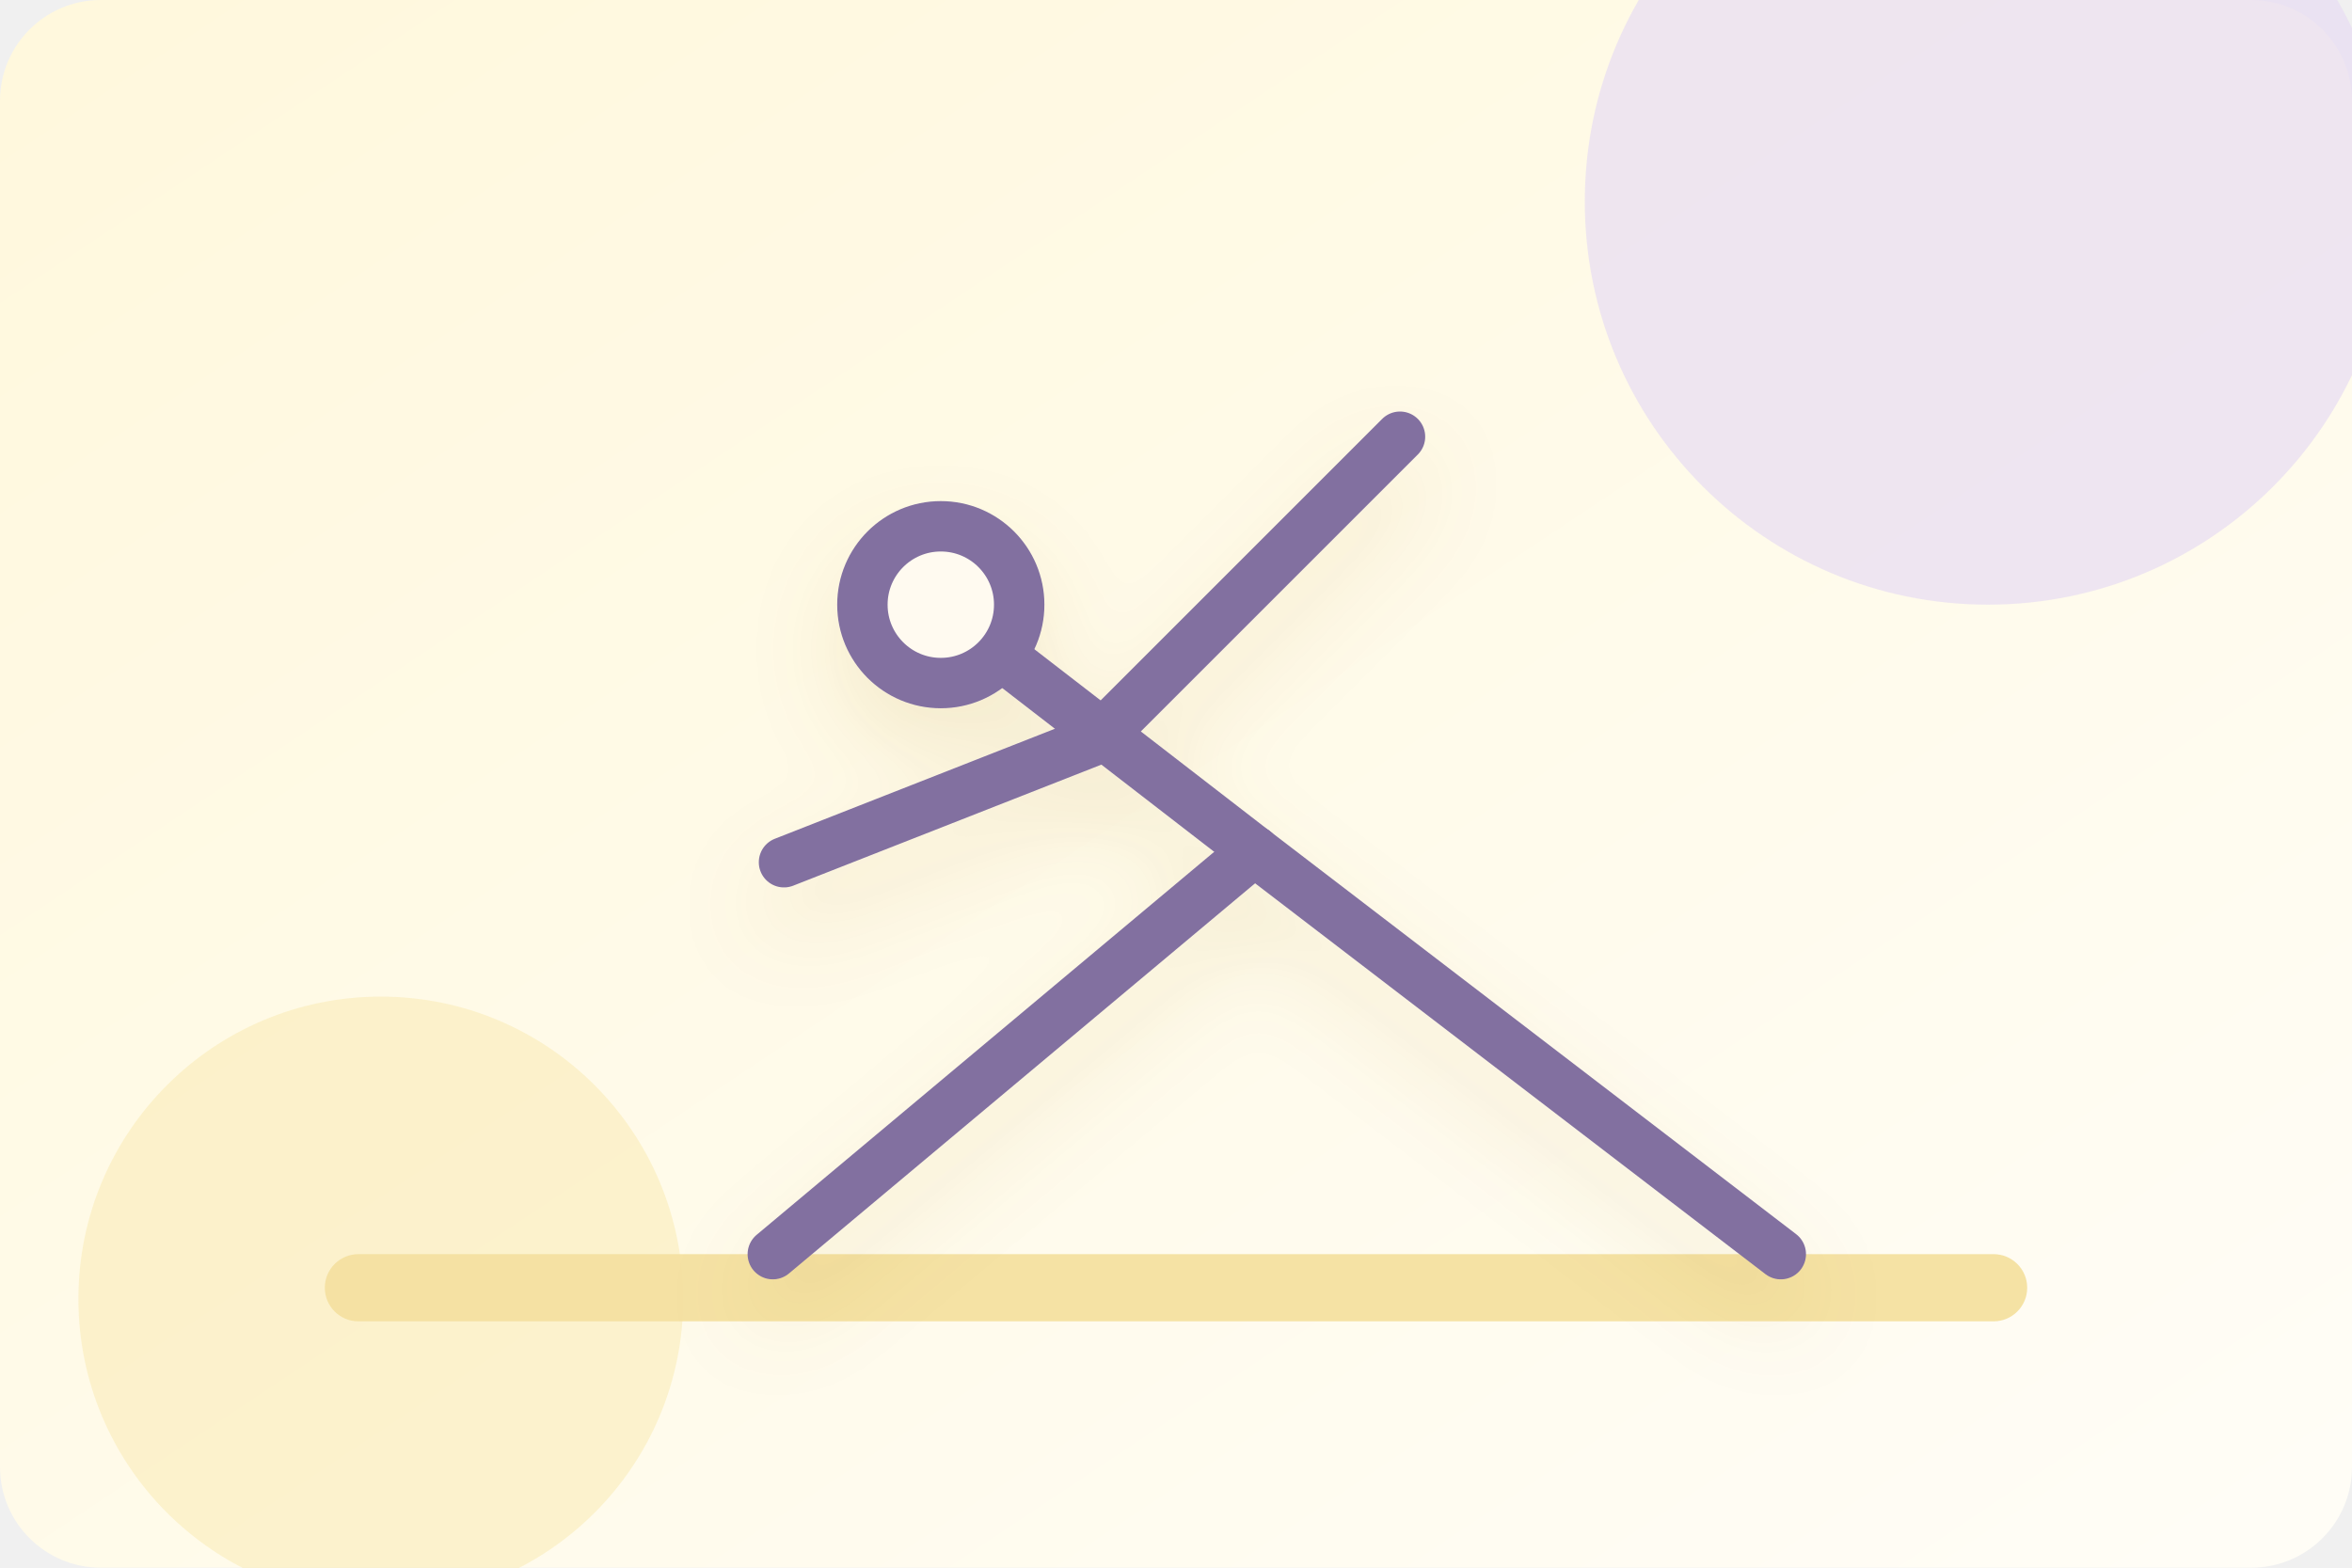
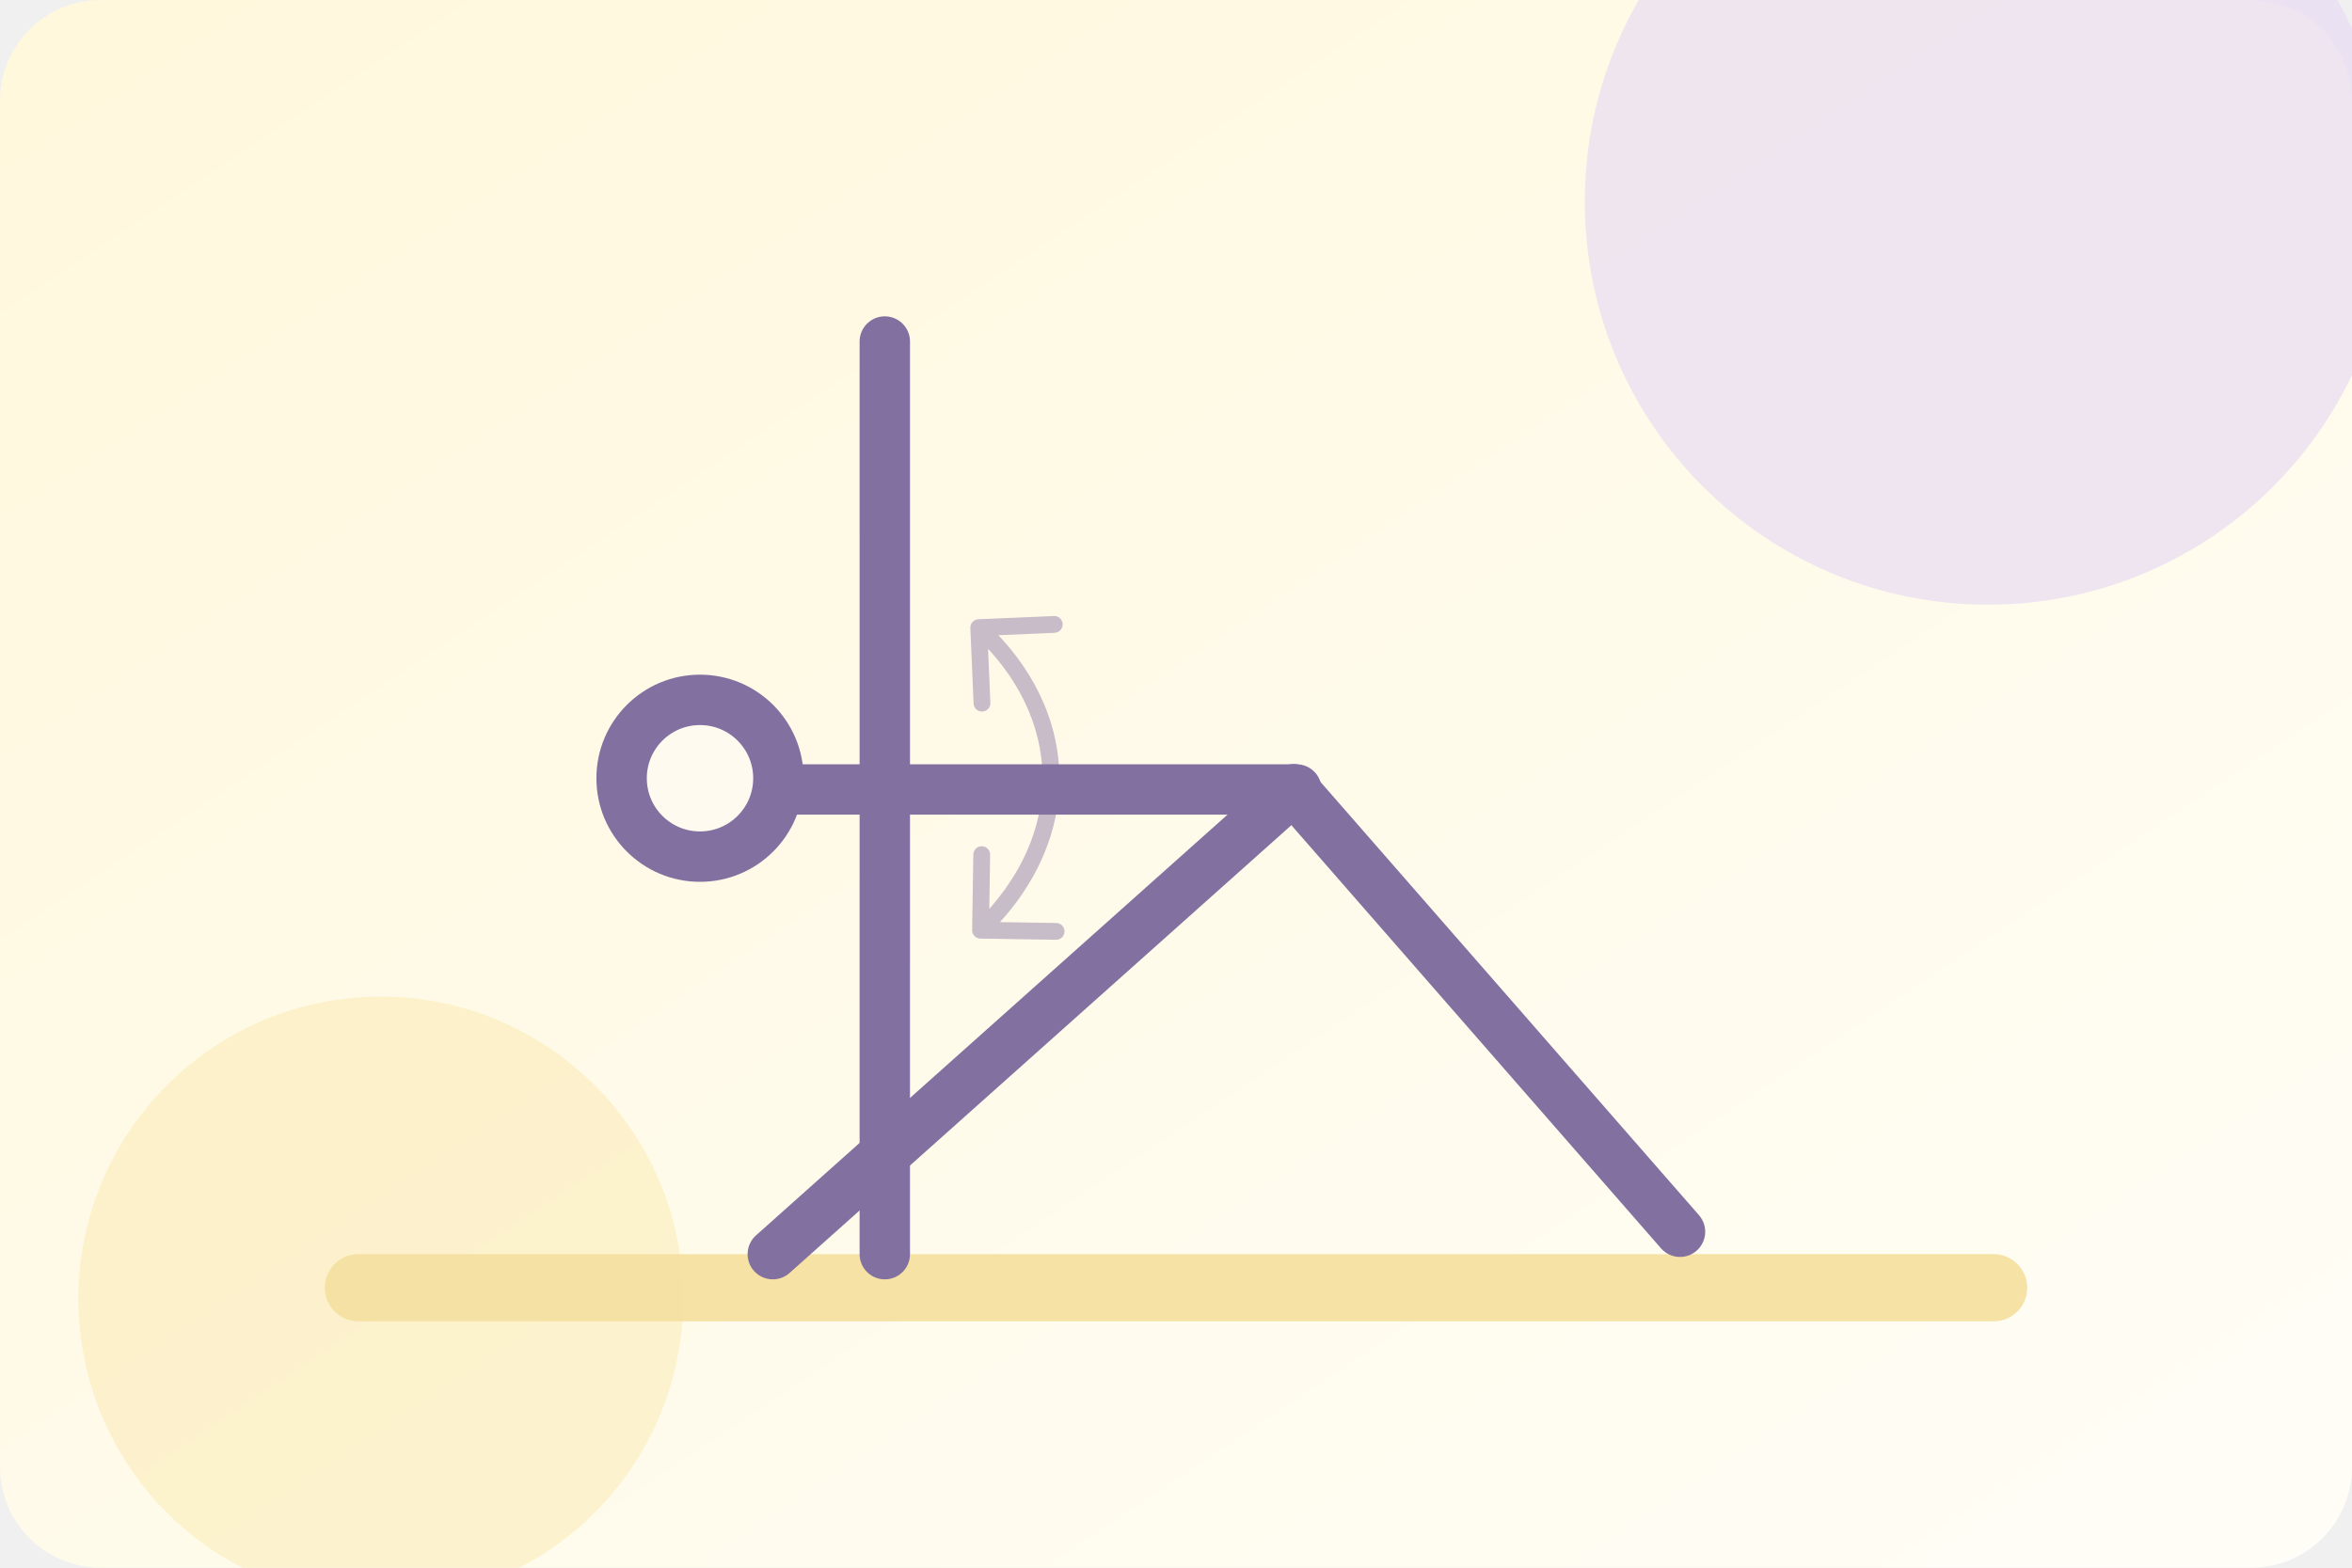
- <svg xmlns="http://www.w3.org/2000/svg" width="420" height="280" viewBox="0 0 420 280" role="img" aria-label="Parivrtta Trikonasana">
+ <svg xmlns="http://www.w3.org/2000/svg" width="420" height="280" viewBox="0 0 420 280" fill="none">
+   <g clip-path="url(#clip0_175_84)">
+     <path d="M402 0H18C8.059 0 0 8.059 0 18V262C0 271.941 8.059 280 18 280H402C411.941 280 420 271.941 420 262V18C420 8.059 411.941 0 402 0Z" fill="url(#paint0_linear_175_84)" />
+     <path opacity="0.72" d="M355 108C394.765 108 427 75.764 427 36C427 -3.764 394.765 -36 355 -36C315.235 -36 283 -3.764 283 36C283 75.764 315.235 108 355 108Z" fill="#E8DDF2" />
+     <path opacity="0.44" d="M68 286C97.823 286 122 261.823 122 232C122 202.177 97.823 178 68 178C38.177 178 14 202.177 14 232C14 261.823 38.177 286 68 286Z" fill="#F8E7A7" />
+     <path opacity="0.95" d="M356 224H64C60.686 224 58 226.686 58 230C58 233.314 60.686 236 64 236H356C359.314 236 362 233.314 362 230C362 226.686 359.314 224 356 224Z" fill="#F4E1A1" />
+     <path d="M125 153C132.732 153 139 146.732 139 139C139 131.268 132.732 125 125 125C117.268 125 111 131.268 111 139C111 146.732 117.268 153 125 153Z" fill="#FFFAF0" stroke="#8270A0" stroke-width="9" stroke-linecap="round" stroke-linejoin="round" />
+     <path d="M142 141L231.5 141" stroke="#8270A0" stroke-width="9" stroke-linecap="round" stroke-linejoin="round" />
+     <path d="M231 141L138 224" stroke="#8270A0" stroke-width="9" stroke-linecap="round" stroke-linejoin="round" />
+     <path d="M231 141L300 220" stroke="#8270A0" stroke-width="9" stroke-linecap="round" stroke-linejoin="round" />
+     <path d="M158 61V224" stroke="#8270A0" stroke-width="9" stroke-linecap="round" stroke-linejoin="round" />
+     <path opacity="0.45" d="M174.71 110.605C173.882 110.64 173.24 111.34 173.276 112.168L173.856 125.655C173.891 126.483 174.591 127.125 175.419 127.09C176.246 127.054 176.888 126.354 176.853 125.526L176.337 113.538L188.326 113.022C189.154 112.986 189.796 112.287 189.76 111.459C189.725 110.631 189.025 109.989 188.197 110.025L174.71 110.605ZM173.596 166.116C173.583 166.944 174.244 167.626 175.072 167.639L188.571 167.852C189.399 167.865 190.081 167.204 190.094 166.376C190.107 165.548 189.446 164.866 188.618 164.853L176.619 164.663L176.809 152.665C176.822 151.836 176.161 151.154 175.333 151.141C174.504 151.128 173.822 151.789 173.809 152.617L173.596 166.116ZM174.774 112.103L173.76 113.209C181.839 120.622 186.023 129.567 186.174 138.599C186.324 147.626 182.448 156.927 174.052 165.062L175.096 166.139L176.14 167.217C185.04 158.593 189.339 148.525 189.173 138.549C189.007 128.577 184.382 118.883 175.788 110.998L174.774 112.103Z" fill="#8270A0" />
+   </g>
  <defs>
-     <linearGradient id="bg" x1="0" y1="0" x2="1" y2="1">
-       <stop offset="0" stop-color="#fff8dc" />
-       <stop offset="1" stop-color="#fffdf7" />
+     <linearGradient id="paint0_linear_175_84" x1="0" y1="0" x2="258.462" y2="387.692" gradientUnits="userSpaceOnUse">
+       <stop stop-color="#FFF8DC" />
+       <stop offset="1" stop-color="#FFFDF7" />
    </linearGradient>
-     <filter id="softShadow" x="-20%" y="-20%" width="140%" height="140%">
-       <feDropShadow dx="0" dy="8" stdDeviation="8" flood-color="#a57a24" flood-opacity="0.12" />
-     </filter>
+     <clipPath id="clip0_175_84">
+       <rect width="420" height="280" fill="white" />
+     </clipPath>
  </defs>
-   <rect width="420" height="280" rx="18" fill="url(#bg)" />
-   <circle cx="355" cy="36" r="72" fill="#e8ddf2" opacity="0.72" />
-   <circle cx="68" cy="232" r="54" fill="#f8e7a7" opacity="0.44" />
-   <rect x="58" y="224" width="304" height="12" rx="6" fill="#f4e1a1" opacity="0.95" />
-   <g filter="url(#softShadow)">
-     <g stroke="#8270a0" stroke-width="9" stroke-linecap="round" stroke-linejoin="round" fill="none">
-       <circle cx="168" cy="108" r="14" fill="#fffaf0" />
-       <path d="M180 118 L224 152" />
-       <path d="M224 152 L138 224" />
-       <path d="M224 152 L318 224" />
-       <path d="M196 132 L140 154" />
-       <path d="M196 132 L250 78" />
-     </g>
-   </g>
</svg>
